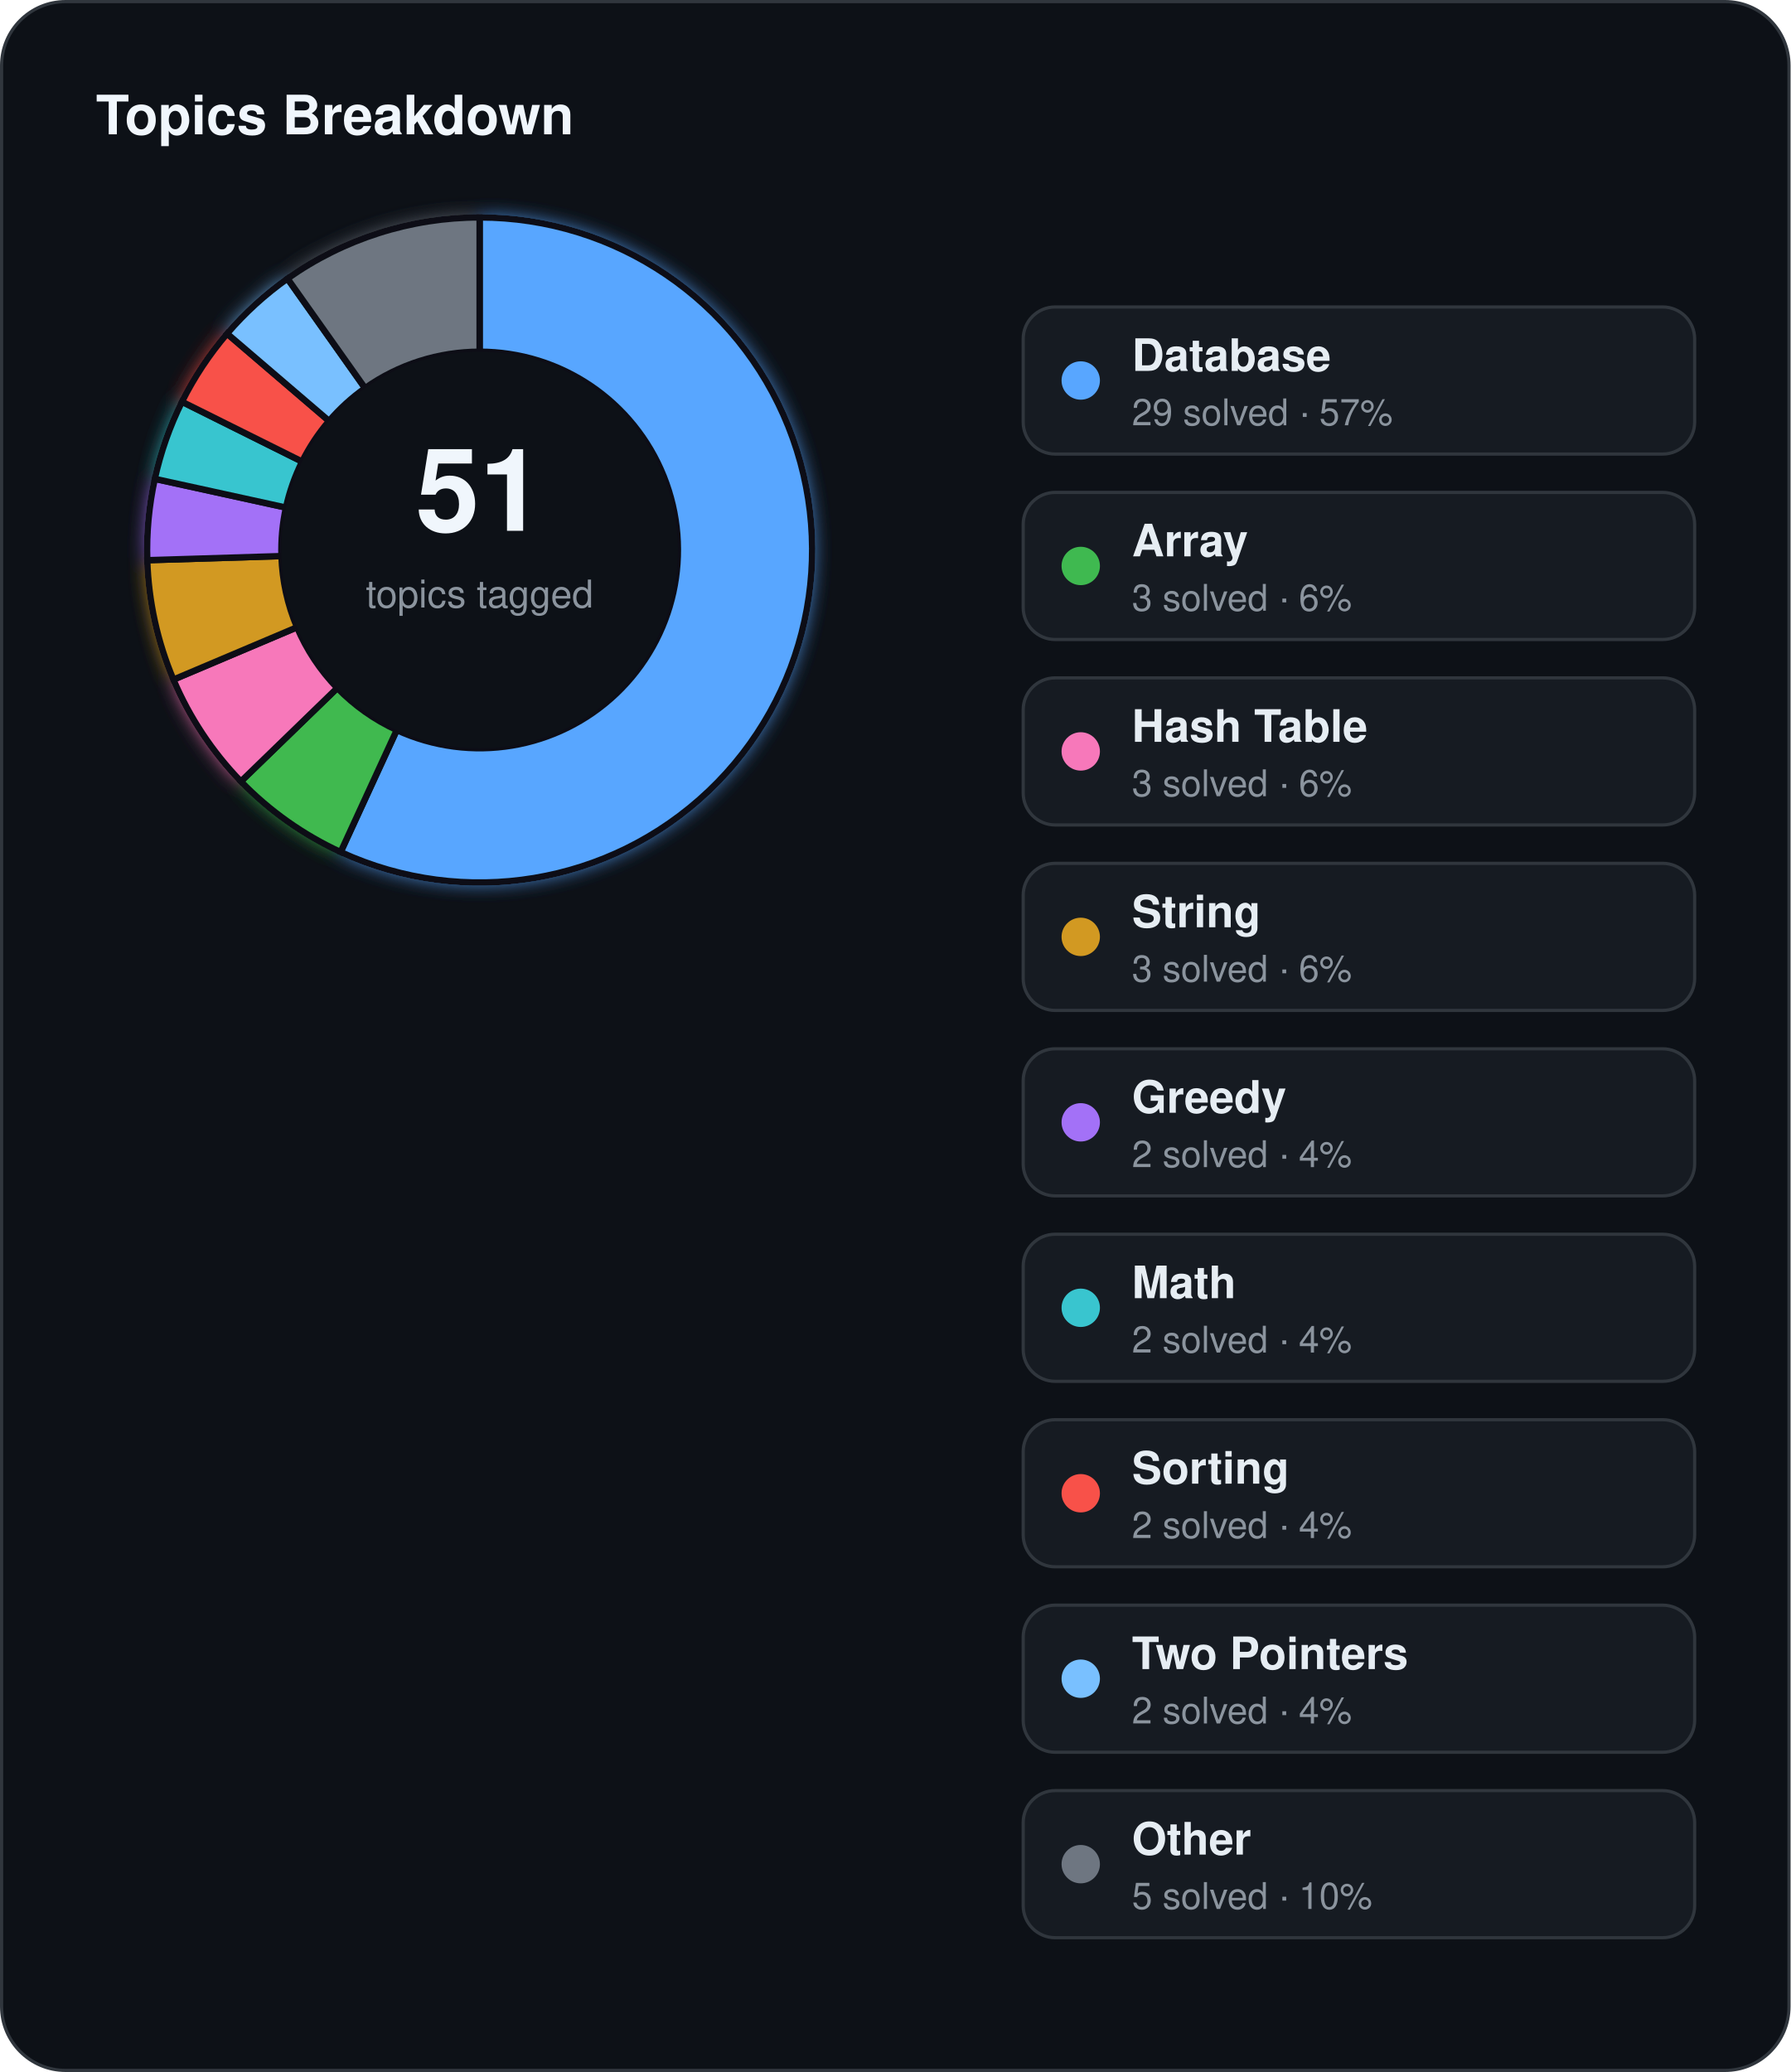
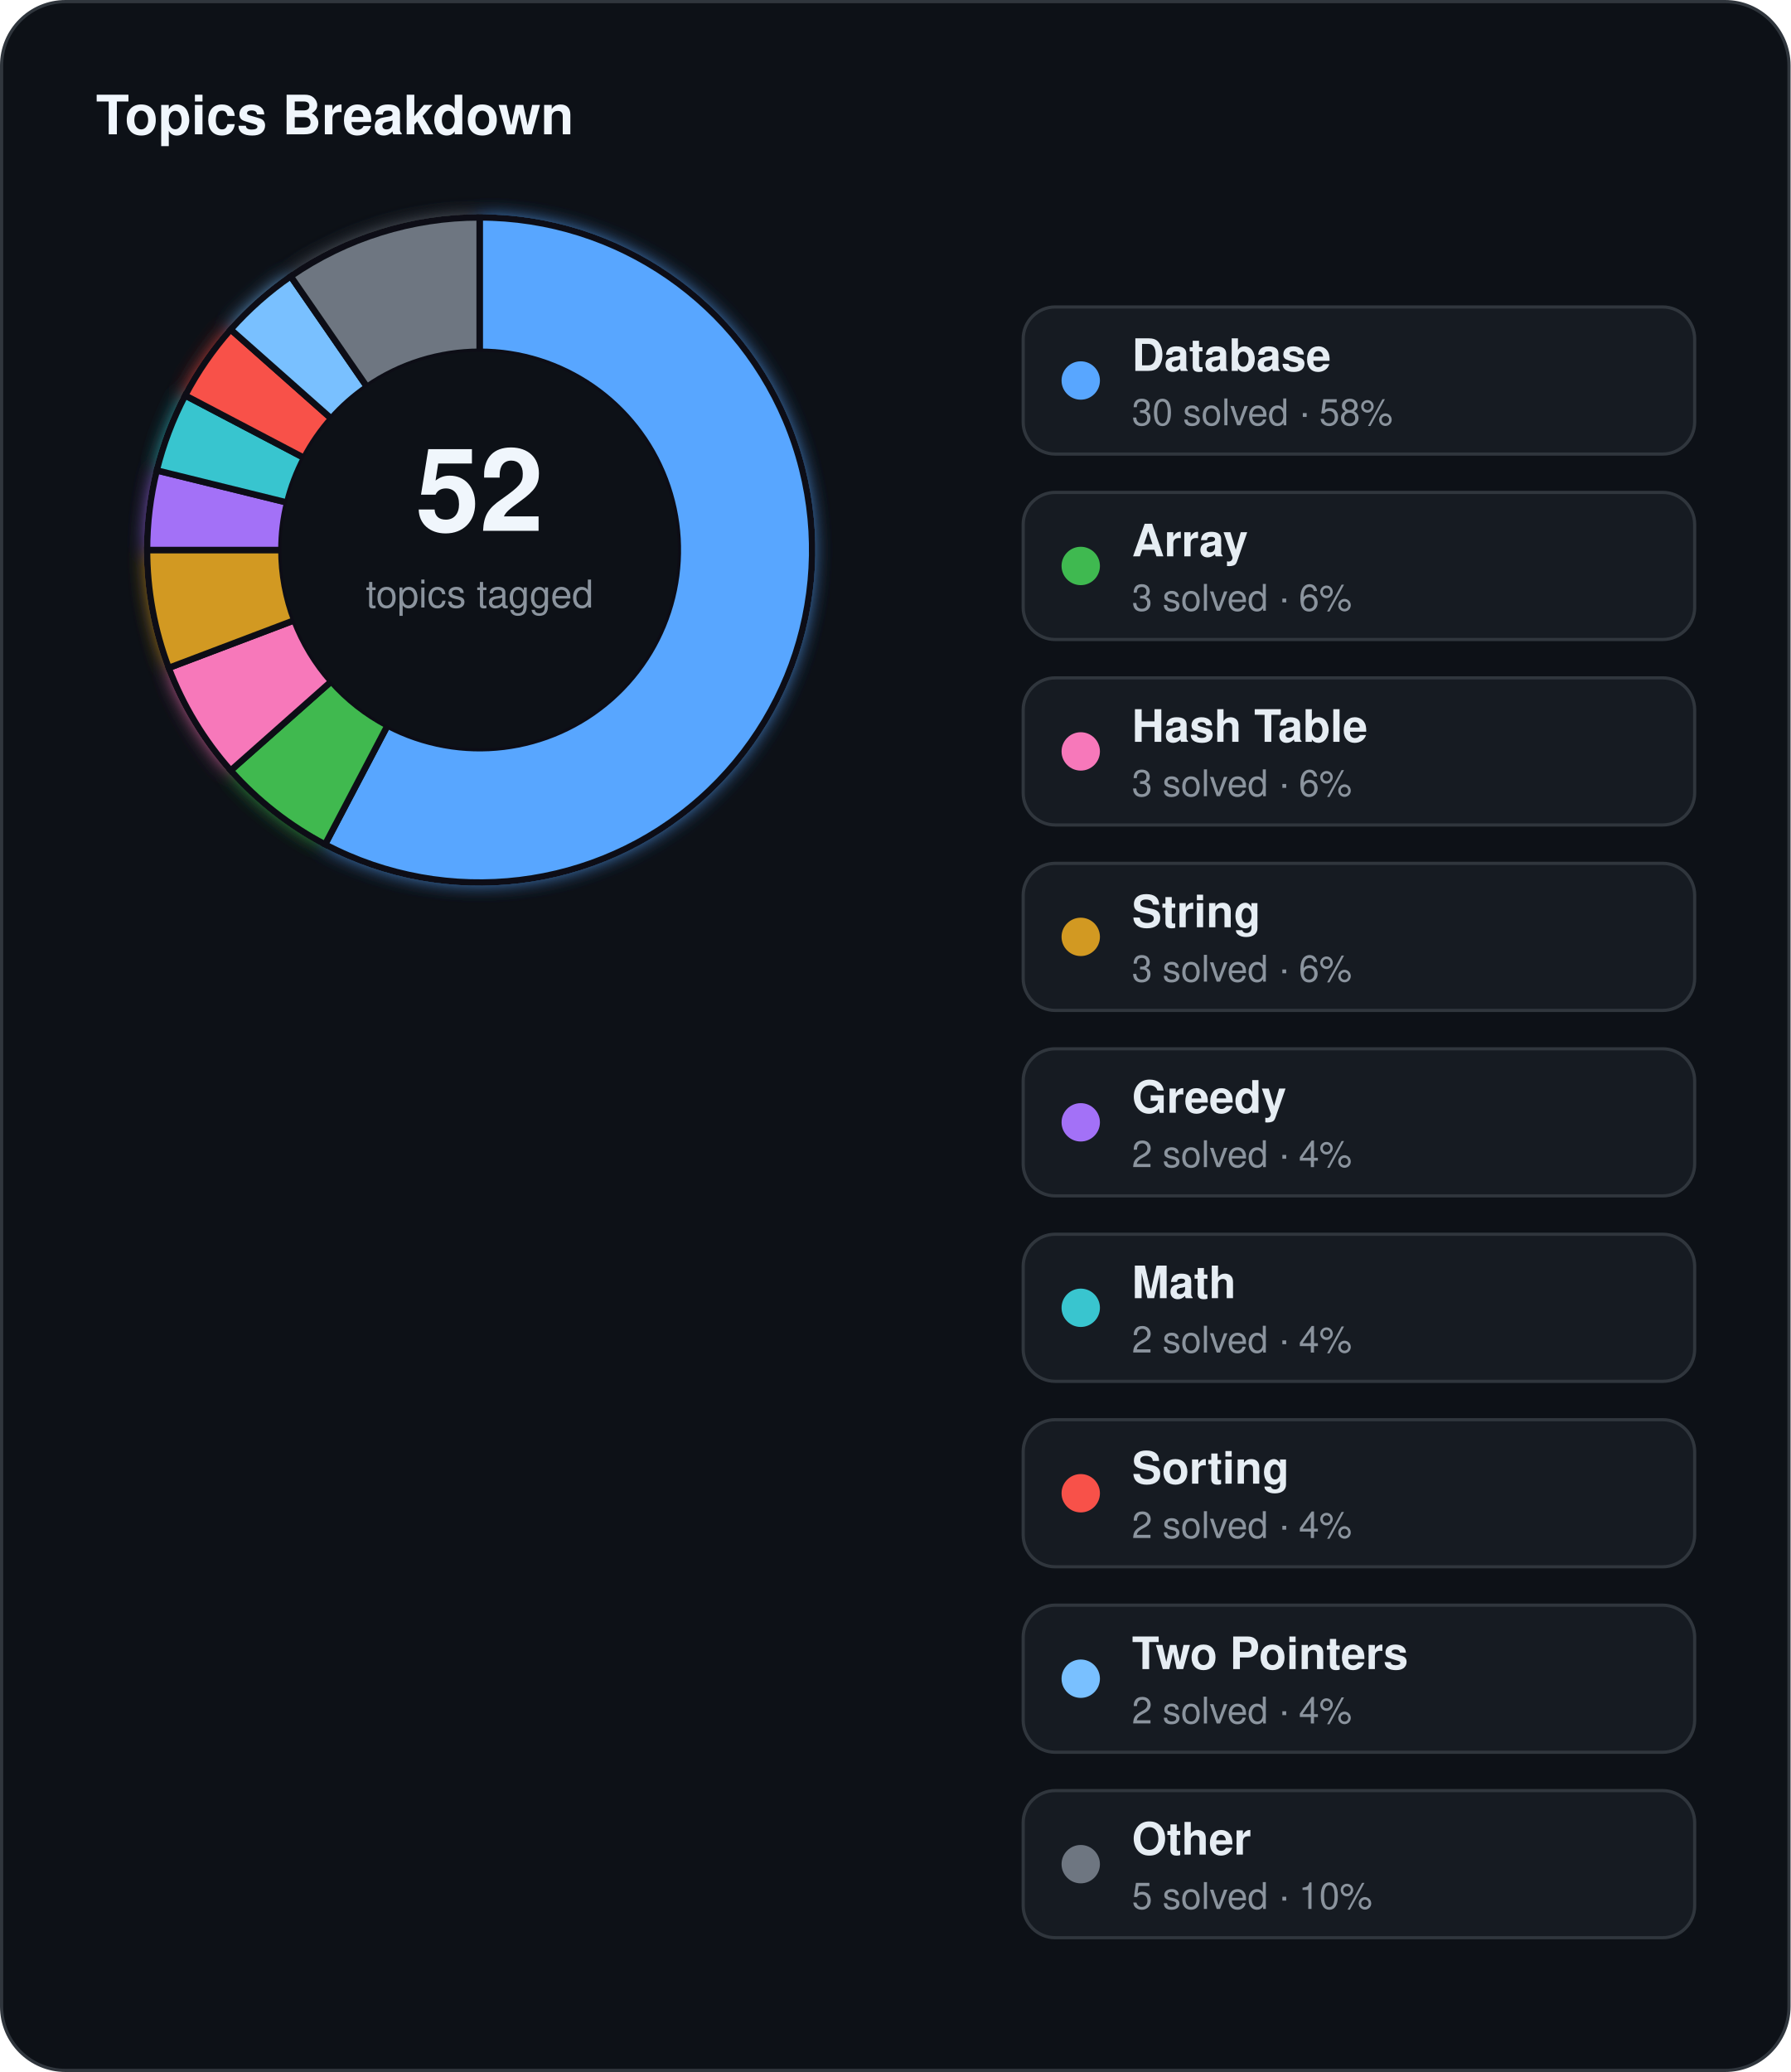
<svg xmlns="http://www.w3.org/2000/svg" width="560" height="648" viewBox="0 0 560 648">
  <defs>
    <filter id="topics-glow" x="-60%" y="-60%" width="220%" height="220%">
      <feGaussianBlur stdDeviation="3" result="blur" />
      <feMerge>
        <feMergeNode in="blur" />
        <feMergeNode in="SourceGraphic" />
      </feMerge>
    </filter>
  </defs>
  <rect x="0.5" y="0.5" width="559" height="647" rx="20" fill="#0d1117" stroke="#30363d" stroke-width="1" />
  <text x="30" y="42" fill="#f0f6fc" font-family="Segoe UI, Helvetica, Arial, sans-serif" font-size="17" font-weight="700">Topics Breakdown</text>
  <g filter="url(#topics-glow)">
-     <path d="M 150.00,68.00 A 104,104 0 1 1 106.53,266.48 L 124.09,228.32 A 62,62 0 1 0 150.00,110.00 Z" fill="#58a6ff" stroke="#0d1117" stroke-width="2" />
-     <path d="M 106.53,266.48 A 104,104 0 0 1 75.34,244.40 L 105.49,215.16 A 62,62 0 0 0 124.09,228.32 Z" fill="#3fb950" stroke="#0d1117" stroke-width="2" />
-     <path d="M 75.34,244.40 A 104,104 0 0 1 54.23,212.54 L 92.90,196.17 A 62,62 0 0 0 105.49,215.16 Z" fill="#f778ba" stroke="#0d1117" stroke-width="2" />
-     <path d="M 54.23,212.54 A 104,104 0 0 1 46.05,175.20 L 88.03,173.91 A 62,62 0 0 0 92.90,196.17 Z" fill="#d29922" stroke="#0d1117" stroke-width="2" />
-     <path d="M 46.05,175.20 A 104,104 0 0 1 48.41,149.75 L 89.44,158.74 A 62,62 0 0 0 88.03,173.91 Z" fill="#a371f7" stroke="#0d1117" stroke-width="2" />
-     <path d="M 48.41,149.75 A 104,104 0 0 1 56.90,125.64 L 94.50,144.36 A 62,62 0 0 0 89.44,158.74 Z" fill="#39c5cf" stroke="#0d1117" stroke-width="2" />
-     <path d="M 56.90,125.64 A 104,104 0 0 1 71.02,104.34 L 102.92,131.66 A 62,62 0 0 0 94.50,144.36 Z" fill="#f85149" stroke="#0d1117" stroke-width="2" />
-     <path d="M 71.02,104.34 A 104,104 0 0 1 89.91,87.12 L 114.18,121.40 A 62,62 0 0 0 102.92,131.66 Z" fill="#79c0ff" stroke="#0d1117" stroke-width="2" />
-     <path d="M 89.91,87.12 A 104,104 0 0 1 150.00,68.00 L 150.00,110.00 A 62,62 0 0 0 114.18,121.40 Z" fill="#6e7681" stroke="#0d1117" stroke-width="2" />
+     <path d="M 150.00,68.00 A 104,104 0 1 1 101.67,264.09 L 121.19,226.90 A 62,62 0 1 0 150.00,110.00 Z" fill="#58a6ff" stroke="#0d1117" stroke-width="2" />
+     <path d="M 101.67,264.09 A 104,104 0 0 1 72.15,240.96 L 103.59,213.11 A 62,62 0 0 0 121.19,226.90 Z" fill="#3fb950" stroke="#0d1117" stroke-width="2" />
+     <path d="M 72.15,240.96 A 104,104 0 0 1 52.76,208.88 L 92.03,193.99 A 62,62 0 0 0 103.59,213.11 Z" fill="#f778ba" stroke="#0d1117" stroke-width="2" />
+     <path d="M 52.76,208.88 A 104,104 0 0 1 46.00,172.00 L 88.00,172.00 A 62,62 0 0 0 92.03,193.99 Z" fill="#d29922" stroke="#0d1117" stroke-width="2" />
+     <path d="M 46.00,172.00 A 104,104 0 0 1 49.02,147.11 L 89.80,157.16 A 62,62 0 0 0 88.00,172.00 Z" fill="#a371f7" stroke="#0d1117" stroke-width="2" />
+     <path d="M 49.02,147.11 A 104,104 0 0 1 57.91,123.67 L 95.10,143.19 A 62,62 0 0 0 89.80,157.16 Z" fill="#39c5cf" stroke="#0d1117" stroke-width="2" />
+     <path d="M 57.91,123.67 A 104,104 0 0 1 72.15,103.04 L 103.59,130.89 A 62,62 0 0 0 95.10,143.19 Z" fill="#f85149" stroke="#0d1117" stroke-width="2" />
+     <path d="M 72.15,103.04 A 104,104 0 0 1 90.92,86.41 L 114.78,120.98 A 62,62 0 0 0 103.59,130.89 Z" fill="#79c0ff" stroke="#0d1117" stroke-width="2" />
+     <path d="M 90.92,86.41 A 104,104 0 0 1 150.00,68.00 L 150.00,110.00 A 62,62 0 0 0 114.78,120.98 Z" fill="#6e7681" stroke="#0d1117" stroke-width="2" />
  </g>
  <circle cx="150" cy="172" r="62" fill="#0d1117" />
-   <text x="150" y="166" text-anchor="middle" fill="#f0f6fc" font-family="Segoe UI, Helvetica, Arial, sans-serif" font-size="36" font-weight="700">51</text>
+   <text x="150" y="166" text-anchor="middle" fill="#f0f6fc" font-family="Segoe UI, Helvetica, Arial, sans-serif" font-size="36" font-weight="700">52</text>
  <text x="150" y="190" text-anchor="middle" fill="#8b949e" font-family="Segoe UI, Helvetica, Arial, sans-serif" font-size="12">topics tagged</text>
  <rect x="320" y="96" width="210" height="46" rx="10" fill="#161b22" stroke="#30363d" stroke-width="1" />
  <circle cx="338" cy="119" r="6" fill="#58a6ff" />
  <text x="354" y="116" fill="#e6edf3" font-family="Segoe UI, Helvetica, Arial, sans-serif" font-size="14" font-weight="600">Database</text>
-   <text x="354" y="133" fill="#8b949e" font-family="Segoe UI, Helvetica, Arial, sans-serif" font-size="11.5">29 solved · 57%</text>
+   <text x="354" y="133" fill="#8b949e" font-family="Segoe UI, Helvetica, Arial, sans-serif" font-size="11.5">30 solved · 58%</text>
  <rect x="320" y="154" width="210" height="46" rx="10" fill="#161b22" stroke="#30363d" stroke-width="1" />
  <circle cx="338" cy="177" r="6" fill="#3fb950" />
  <text x="354" y="174" fill="#e6edf3" font-family="Segoe UI, Helvetica, Arial, sans-serif" font-size="14" font-weight="600">Array</text>
  <text x="354" y="191" fill="#8b949e" font-family="Segoe UI, Helvetica, Arial, sans-serif" font-size="11.5">3 solved · 6%</text>
  <rect x="320" y="212" width="210" height="46" rx="10" fill="#161b22" stroke="#30363d" stroke-width="1" />
  <circle cx="338" cy="235" r="6" fill="#f778ba" />
  <text x="354" y="232" fill="#e6edf3" font-family="Segoe UI, Helvetica, Arial, sans-serif" font-size="14" font-weight="600">Hash Table</text>
  <text x="354" y="249" fill="#8b949e" font-family="Segoe UI, Helvetica, Arial, sans-serif" font-size="11.5">3 solved · 6%</text>
  <rect x="320" y="270" width="210" height="46" rx="10" fill="#161b22" stroke="#30363d" stroke-width="1" />
  <circle cx="338" cy="293" r="6" fill="#d29922" />
  <text x="354" y="290" fill="#e6edf3" font-family="Segoe UI, Helvetica, Arial, sans-serif" font-size="14" font-weight="600">String</text>
  <text x="354" y="307" fill="#8b949e" font-family="Segoe UI, Helvetica, Arial, sans-serif" font-size="11.5">3 solved · 6%</text>
  <rect x="320" y="328" width="210" height="46" rx="10" fill="#161b22" stroke="#30363d" stroke-width="1" />
  <circle cx="338" cy="351" r="6" fill="#a371f7" />
  <text x="354" y="348" fill="#e6edf3" font-family="Segoe UI, Helvetica, Arial, sans-serif" font-size="14" font-weight="600">Greedy</text>
  <text x="354" y="365" fill="#8b949e" font-family="Segoe UI, Helvetica, Arial, sans-serif" font-size="11.5">2 solved · 4%</text>
  <rect x="320" y="386" width="210" height="46" rx="10" fill="#161b22" stroke="#30363d" stroke-width="1" />
  <circle cx="338" cy="409" r="6" fill="#39c5cf" />
  <text x="354" y="406" fill="#e6edf3" font-family="Segoe UI, Helvetica, Arial, sans-serif" font-size="14" font-weight="600">Math</text>
  <text x="354" y="423" fill="#8b949e" font-family="Segoe UI, Helvetica, Arial, sans-serif" font-size="11.5">2 solved · 4%</text>
  <rect x="320" y="444" width="210" height="46" rx="10" fill="#161b22" stroke="#30363d" stroke-width="1" />
  <circle cx="338" cy="467" r="6" fill="#f85149" />
  <text x="354" y="464" fill="#e6edf3" font-family="Segoe UI, Helvetica, Arial, sans-serif" font-size="14" font-weight="600">Sorting</text>
  <text x="354" y="481" fill="#8b949e" font-family="Segoe UI, Helvetica, Arial, sans-serif" font-size="11.5">2 solved · 4%</text>
  <rect x="320" y="502" width="210" height="46" rx="10" fill="#161b22" stroke="#30363d" stroke-width="1" />
  <circle cx="338" cy="525" r="6" fill="#79c0ff" />
  <text x="354" y="522" fill="#e6edf3" font-family="Segoe UI, Helvetica, Arial, sans-serif" font-size="14" font-weight="600">Two Pointers</text>
  <text x="354" y="539" fill="#8b949e" font-family="Segoe UI, Helvetica, Arial, sans-serif" font-size="11.5">2 solved · 4%</text>
  <rect x="320" y="560" width="210" height="46" rx="10" fill="#161b22" stroke="#30363d" stroke-width="1" />
  <circle cx="338" cy="583" r="6" fill="#6e7681" />
  <text x="354" y="580" fill="#e6edf3" font-family="Segoe UI, Helvetica, Arial, sans-serif" font-size="14" font-weight="600">Other</text>
  <text x="354" y="597" fill="#8b949e" font-family="Segoe UI, Helvetica, Arial, sans-serif" font-size="11.5">5 solved · 10%</text>
</svg>
